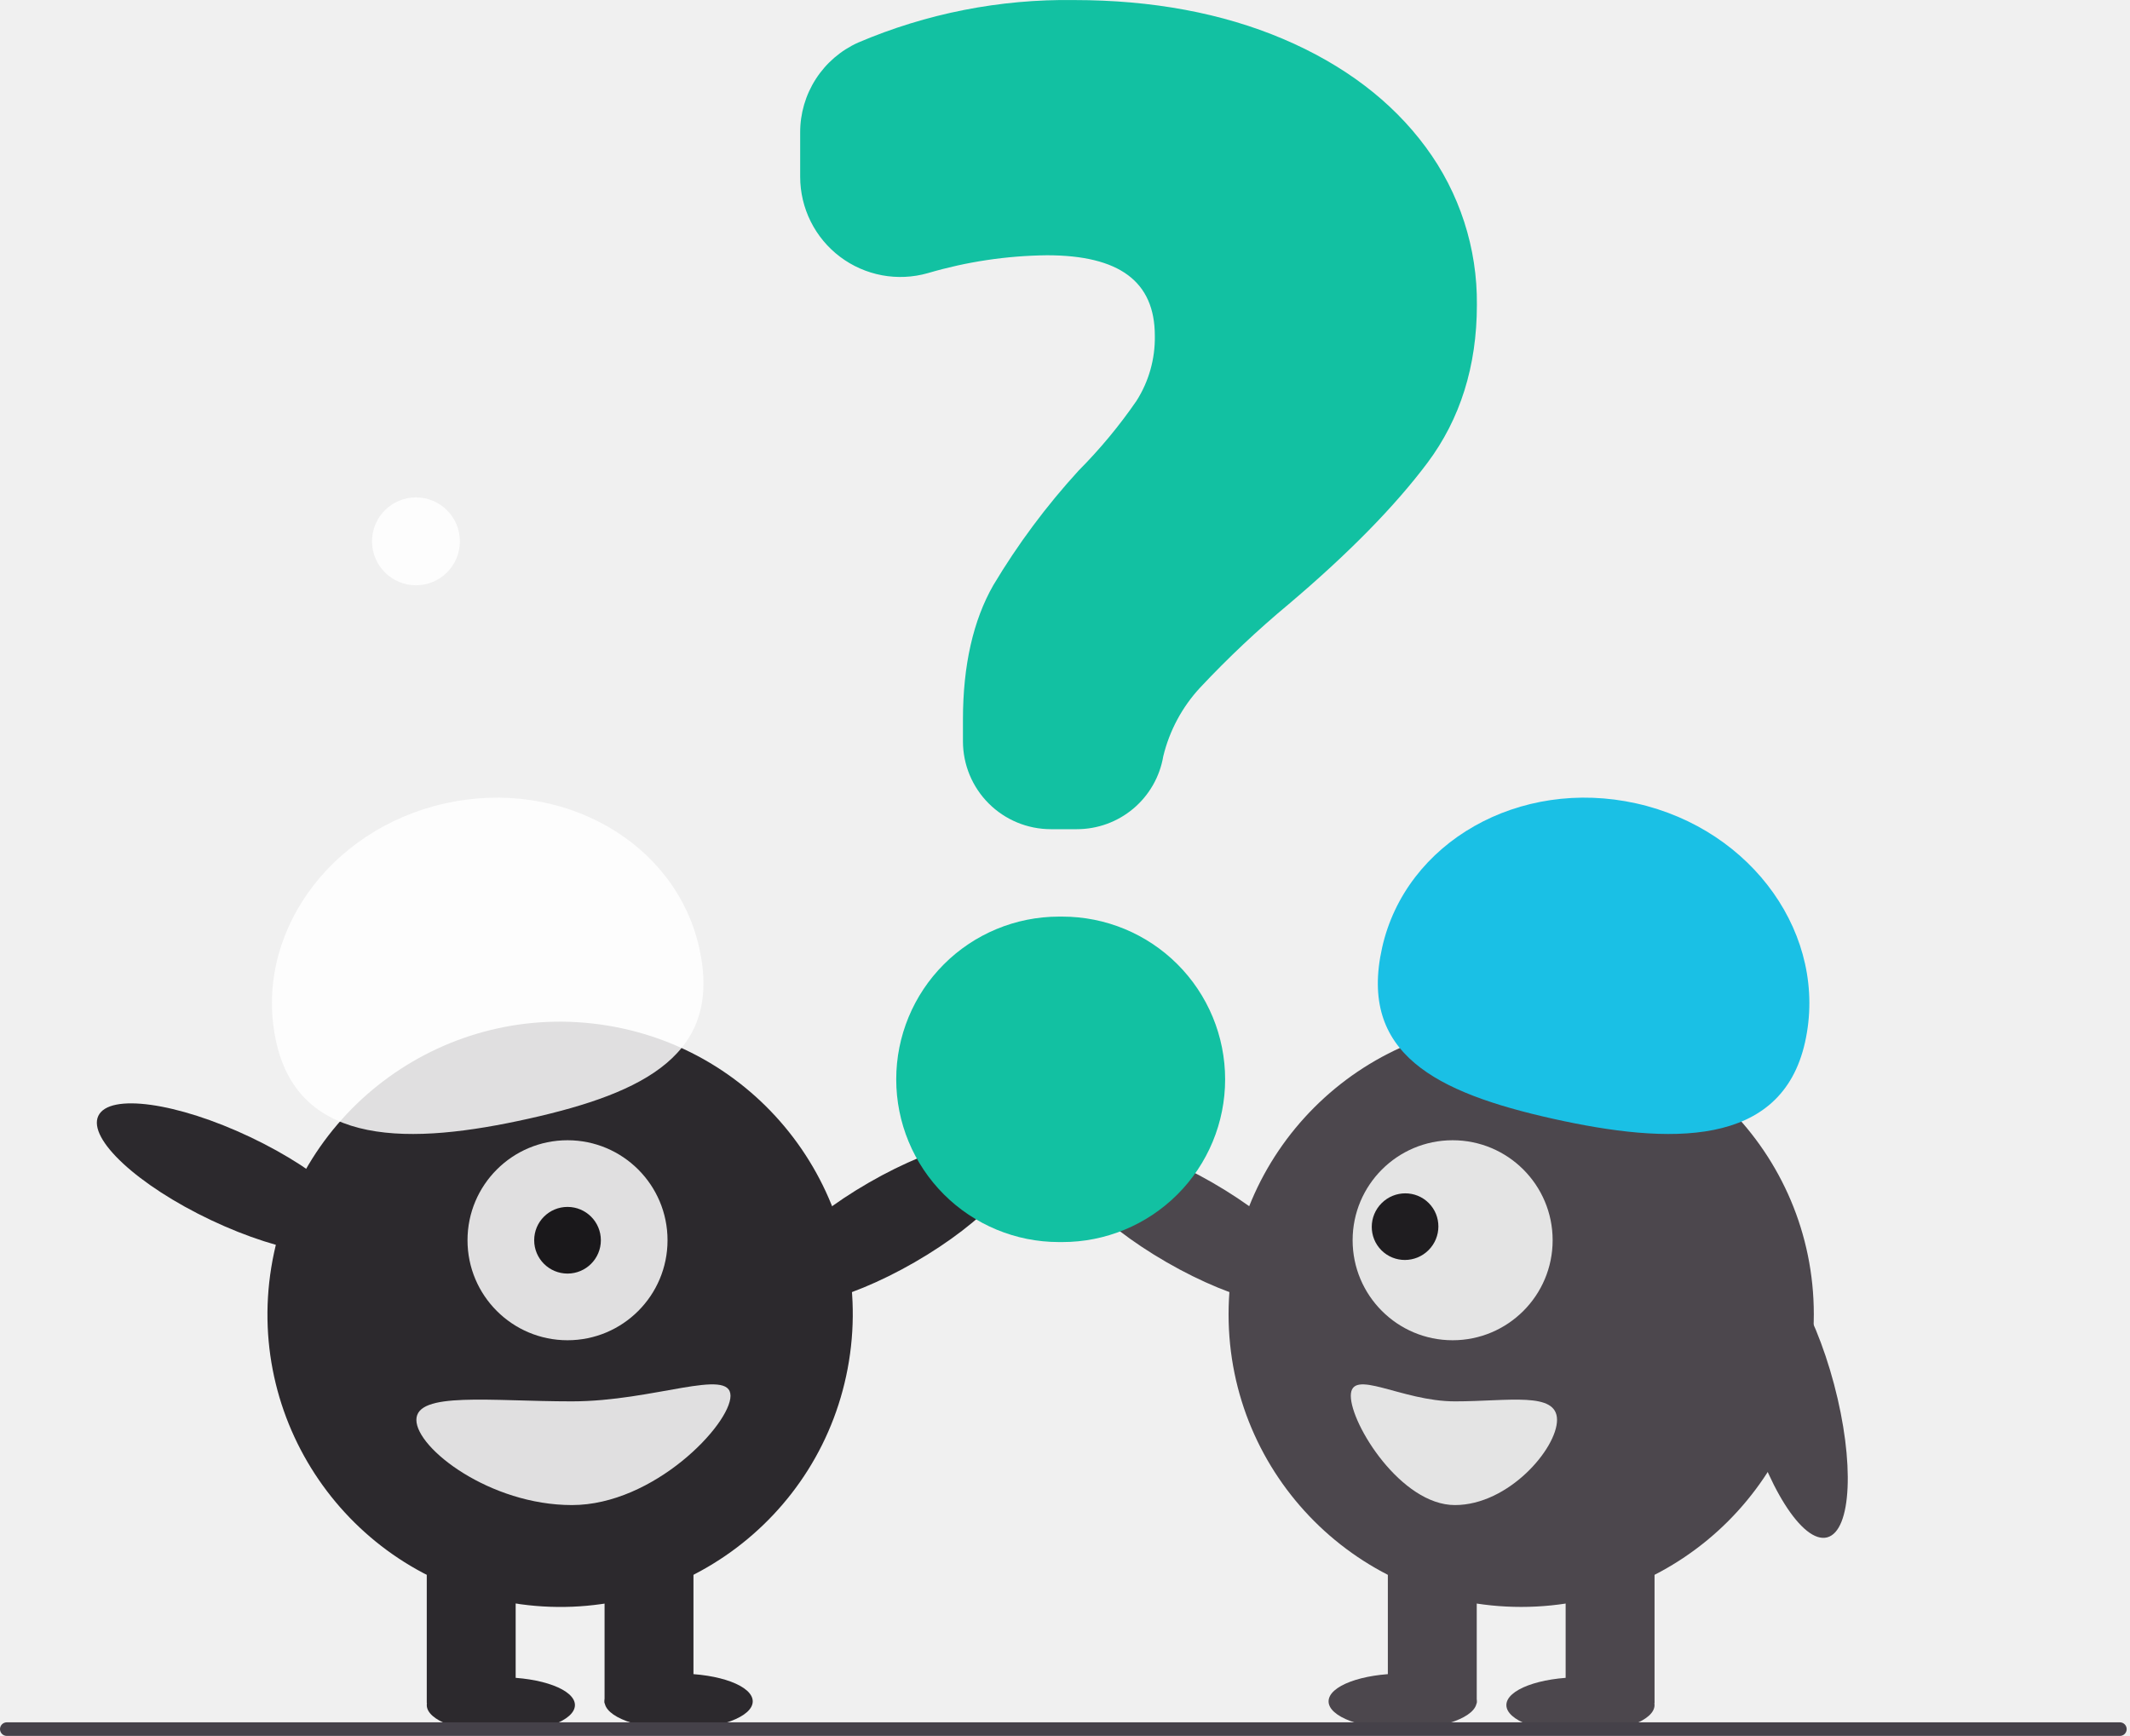
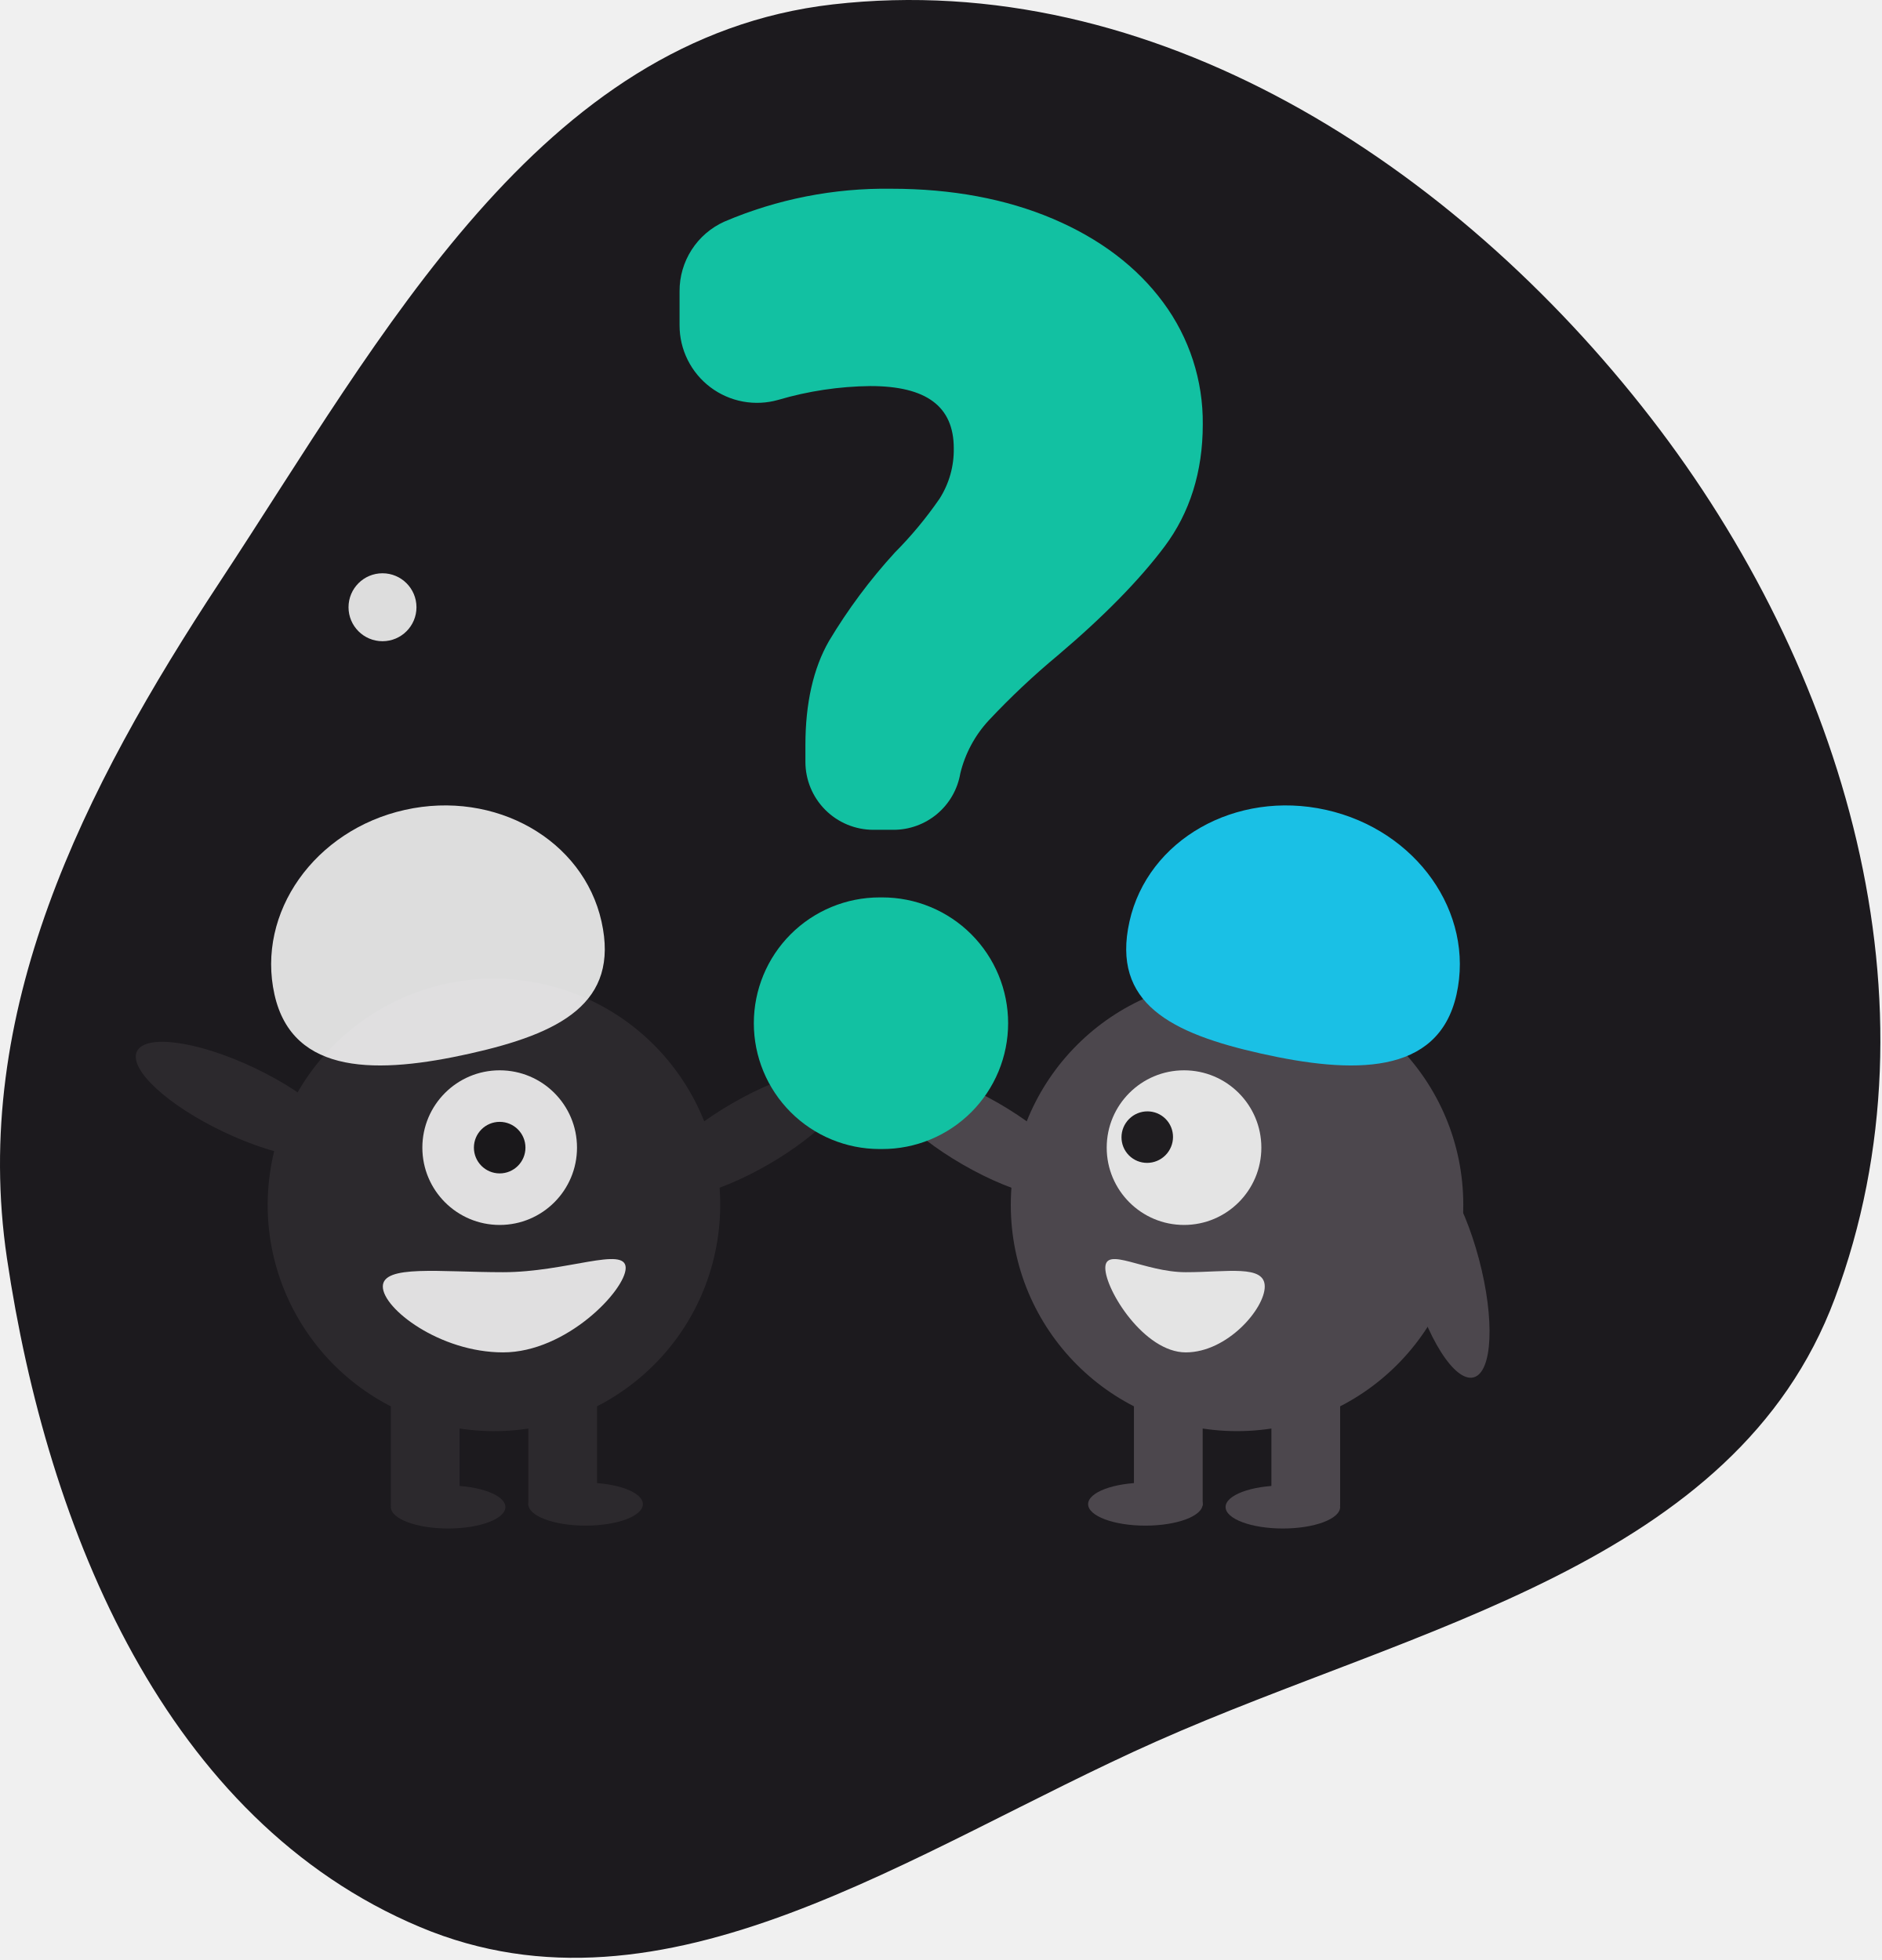
- <svg xmlns="http://www.w3.org/2000/svg" width="541" height="441" viewBox="0 0 541 441" fill="none">
-   <path d="M127.211 440.222C137.603 440.222 146.027 437.062 146.027 433.165C146.027 429.267 137.603 426.108 127.211 426.108C116.819 426.108 108.395 429.267 108.395 433.165C108.395 437.062 116.819 440.222 127.211 440.222Z" fill="#2C292D" />
-   <path d="M172.37 439.281C182.761 439.281 191.186 436.121 191.186 432.224C191.186 428.326 182.761 425.167 172.37 425.167C161.978 425.167 153.554 428.326 153.554 432.224C153.554 436.121 161.978 439.281 172.37 439.281Z" fill="#2C292D" />
-   <path d="M232.319 320.667C250.099 310.415 261.905 297.579 258.687 291.997C255.469 286.414 238.446 290.199 220.666 300.45C202.885 310.702 191.079 323.538 194.297 329.121C197.515 334.704 214.538 330.919 232.319 320.667Z" fill="#2C292D" />
-   <path d="M215.627 345.804C222.202 305.281 194.687 267.1 154.169 260.524C113.652 253.948 75.476 281.468 68.901 321.991C62.326 362.513 89.841 400.695 130.359 407.27C170.876 413.846 209.052 386.327 215.627 345.804Z" fill="#2C292D" />
-   <path d="M130.974 392.234H108.395V432.694H130.974V392.234Z" fill="#2C292D" />
-   <path d="M176.133 392.234H153.554V432.694H176.133V392.234Z" fill="#2C292D" />
-   <path d="M144.146 340.484C158.175 340.484 169.547 329.11 169.547 315.079C169.547 301.048 158.175 289.674 144.146 289.674C130.117 289.674 118.744 301.048 118.744 315.079C118.744 329.11 130.117 340.484 144.146 340.484Z" fill="white" fill-opacity="0.85" />
-   <path d="M144.145 323.547C148.822 323.547 152.613 319.756 152.613 315.079C152.613 310.402 148.822 306.611 144.145 306.611C139.469 306.611 135.678 310.402 135.678 315.079C135.678 319.756 139.469 323.547 144.145 323.547Z" fill="#1A181B" />
-   <path d="M70.168 264.77C64.167 237.89 83.35 210.729 113.016 204.104C142.681 197.479 171.595 213.899 177.596 240.779C183.597 267.659 163.937 277.572 134.271 284.197C104.606 290.822 76.169 291.65 70.168 264.77Z" fill="white" fill-opacity="0.85" />
-   <path d="M92.128 315.333C94.889 309.511 82.095 297.661 63.551 288.864C45.007 280.068 27.736 277.657 24.975 283.48C22.214 289.302 35.009 301.152 53.552 309.949C72.096 318.745 89.367 321.156 92.128 315.333Z" fill="#2C292D" />
-   <path d="M105.756 360.714C105.756 367.989 124.486 382.355 145.27 382.355C166.053 382.355 185.54 361.873 185.54 354.598C185.54 347.322 166.053 356.009 145.27 356.009C124.486 356.009 105.756 353.438 105.756 360.714Z" fill="white" fill-opacity="0.85" />
-   <path d="M401.421 440.222C411.813 440.222 420.237 437.062 420.237 433.165C420.237 429.267 411.813 426.108 401.421 426.108C391.03 426.108 382.605 429.267 382.605 433.165C382.605 437.062 391.03 440.222 401.421 440.222Z" fill="#4C474D" />
-   <path d="M356.263 439.281C366.655 439.281 375.079 436.121 375.079 432.224C375.079 428.326 366.655 425.167 356.263 425.167C345.871 425.167 337.447 428.326 337.447 432.224C337.447 436.121 345.871 439.281 356.263 439.281Z" fill="#4C474D" />
-   <path d="M334.336 329.121C337.554 323.538 325.748 310.702 307.967 300.45C290.187 290.199 273.164 286.414 269.946 291.996C266.728 297.579 278.534 310.415 296.315 320.667C314.095 330.919 331.118 334.704 334.336 329.121Z" fill="#4C474D" />
-   <path d="M386.369 408.23C427.416 408.23 460.692 374.95 460.692 333.897C460.692 292.844 427.416 259.564 386.369 259.564C345.321 259.564 312.046 292.844 312.046 333.897C312.046 374.95 345.321 408.23 386.369 408.23Z" fill="#4C474D" />
-   <path d="M420.238 392.234H397.659V432.694H420.238V392.234Z" fill="#4C474D" />
-   <path d="M375.079 392.234H352.5V432.694H375.079V392.234Z" fill="#4C474D" />
-   <path d="M368.955 340.484C382.984 340.484 394.357 329.11 394.357 315.079C394.357 301.048 382.984 289.674 368.955 289.674C354.926 289.674 343.554 301.048 343.554 315.079C343.554 329.11 354.926 340.484 368.955 340.484Z" fill="white" fill-opacity="0.85" />
-   <path d="M362.835 317.592C366.153 314.277 366.174 308.919 362.883 305.624C359.592 302.329 354.234 302.346 350.916 305.661C347.599 308.976 347.577 314.335 350.869 317.629C354.16 320.924 359.518 320.908 362.835 317.592Z" fill="#1F1D20" />
-   <path d="M394.361 284.197C364.696 277.572 345.035 267.659 351.037 240.779C357.038 213.899 385.951 197.479 415.617 204.104C445.282 210.729 464.465 237.89 458.464 264.77C452.463 291.65 424.026 290.822 394.361 284.197Z" fill="#1AC0E5" />
-   <path d="M464.089 390.559C470.316 388.904 471.093 371.481 465.825 351.643C460.556 331.804 451.237 317.062 445.01 318.717C438.783 320.371 438.006 337.794 443.274 357.633C448.543 377.471 457.862 392.213 464.089 390.559Z" fill="#4C474D" />
-   <path d="M369.531 356.01C355.886 356.01 343.092 347.324 343.092 354.599C343.092 361.874 355.886 382.356 369.531 382.356C383.176 382.356 395.472 367.99 395.472 360.715C395.472 353.44 383.176 356.01 369.531 356.01Z" fill="white" fill-opacity="0.85" />
-   <path d="M273.481 210.651H266.88C260.968 210.644 255.299 208.292 251.118 204.11C246.937 199.929 244.586 194.26 244.579 188.346V182.804C244.579 169.077 247.179 157.584 252.308 148.643C258.524 138.243 265.776 128.498 273.953 119.558C279.381 114.098 284.307 108.16 288.669 101.817C291.8 96.888 293.416 91.15 293.317 85.312C293.317 71.542 284.348 64.848 265.894 64.848C255.658 64.964 245.487 66.491 235.668 69.386C231.881 70.467 227.895 70.654 224.024 69.933C220.152 69.212 216.501 67.602 213.358 65.23C210.214 62.858 207.664 59.788 205.908 56.263C204.151 52.738 203.237 48.853 203.237 44.914V33.696C203.215 28.866 204.595 24.134 207.208 20.073C209.822 16.012 213.557 12.796 217.961 10.816C235.303 3.414 254.005 -0.266 272.857 0.015C292.607 0.015 310.436 3.333 325.849 9.875C341.291 16.433 353.491 25.679 362.109 37.359C370.702 48.956 375.269 63.044 375.115 77.478C375.115 92.977 370.884 106.476 362.54 117.601C354.287 128.612 342.456 140.667 327.376 153.432C319.431 160.041 311.902 167.135 304.832 174.673C300.266 179.592 297.039 185.601 295.459 192.125C294.58 197.314 291.888 202.024 287.864 205.416C283.84 208.808 278.743 210.662 273.481 210.651Z" fill="#12C1A2" />
-   <path d="M269.81 315.54H268.94C257.982 315.533 247.476 311.175 239.73 303.423C231.984 295.671 227.633 285.16 227.633 274.201C227.633 263.242 231.984 252.731 239.73 244.98C247.476 237.228 257.982 232.869 268.94 232.862H269.81C275.241 232.859 280.618 233.925 285.636 236.001C290.654 238.077 295.214 241.122 299.055 244.961C302.896 248.8 305.943 253.358 308.022 258.375C310.101 263.393 311.171 268.77 311.171 274.201C311.171 279.632 310.101 285.01 308.022 290.027C305.943 295.044 302.896 299.603 299.055 303.442C295.214 307.281 290.654 310.325 285.636 312.401C280.618 314.477 275.241 315.544 269.81 315.54Z" fill="#12C1A2" />
-   <path d="M538.43 441H1.726C1.268 441 0.829 440.818 0.505 440.494C0.182 440.171 0 439.732 0 439.274C0 438.816 0.182 438.377 0.505 438.054C0.829 437.73 1.268 437.548 1.726 437.548H538.43C538.888 437.548 539.326 437.73 539.65 438.054C539.974 438.377 540.156 438.816 540.156 439.274C540.156 439.732 539.974 440.171 539.65 440.494C539.326 440.818 538.888 441 538.43 441Z" fill="#454149" />
-   <path d="M105.65 148.685C111.813 148.685 116.81 143.687 116.81 137.523C116.81 131.359 111.813 126.361 105.65 126.361C99.486 126.361 94.49 131.359 94.49 137.523C94.49 143.687 99.486 148.685 105.65 148.685Z" fill="white" fill-opacity="0.85" />
+ <svg xmlns="http://www.w3.org/2000/svg" width="618" height="644" viewBox="0 0 618 644" fill="none">
+   <path fill-rule="evenodd" clip-rule="evenodd" d="M273.626 1.442C378.525 -10.55 477.676 53.794 542.298 137.291C605.75 219.277 638.997 329.546 602.725 426.665C570.068 514.105 465.172 534.277 379.876 572.181C299.932 607.707 218.647 667.079 137.999 633.182C54.51 598.092 15.594 503.061 2.289 413.481C-9.728 332.576 27.338 259.328 72.323 191.017C125.657 110.026 177.279 12.456 273.626 1.442Z" fill="#1C1A1E" />
+   <path d="M147.21 502.222C157.602 502.222 166.026 499.062 166.026 495.165C166.026 491.267 157.602 488.108 147.21 488.108C136.819 488.108 128.395 491.267 128.395 495.165C128.395 499.062 136.819 502.222 147.21 502.222Z" fill="#2C292D" />
+   <path d="M192.37 501.281C202.761 501.281 211.186 498.121 211.186 494.224C211.186 490.326 202.761 487.167 192.37 487.167C181.978 487.167 173.554 490.326 173.554 494.224C173.554 498.121 181.978 501.281 192.37 501.281Z" fill="#2C292D" />
+   <path d="M252.319 382.667C270.099 372.415 281.905 359.579 278.687 353.997C275.469 348.414 258.446 352.199 240.666 362.45C222.885 372.702 211.079 385.538 214.297 391.121C217.515 396.704 234.538 392.919 252.319 382.667Z" fill="#2C292D" />
+   <path d="M235.628 407.804C242.203 367.281 214.687 329.1 174.17 322.524C133.652 315.948 95.476 343.468 88.901 383.991C82.326 424.513 109.842 462.695 150.359 469.27C190.877 475.846 229.053 448.327 235.628 407.804Z" fill="#2C292D" />
+   <path d="M150.974 454.234H128.395V494.694H150.974V454.234Z" fill="#2C292D" />
+   <path d="M196.133 454.234H173.554V494.694H196.133V454.234Z" fill="#2C292D" />
+   <path d="M164.146 402.484C178.175 402.484 189.547 391.11 189.547 377.079C189.547 363.048 178.175 351.674 164.146 351.674C150.117 351.674 138.744 363.048 138.744 377.079C138.744 391.11 150.117 402.484 164.146 402.484Z" fill="white" fill-opacity="0.85" />
+   <path d="M164.145 385.547C168.821 385.547 172.612 381.756 172.612 377.079C172.612 372.402 168.821 368.61 164.145 368.61C159.469 368.61 155.678 372.402 155.678 377.079C155.678 381.756 159.469 385.547 164.145 385.547Z" fill="#1A181B" />
+   <path d="M90.168 326.77C84.167 299.89 103.35 272.729 133.016 266.104C162.681 259.479 191.595 275.899 197.596 302.779C203.597 329.659 183.937 339.572 154.271 346.197C124.606 352.822 96.169 353.65 90.168 326.77Z" fill="white" fill-opacity="0.85" />
+   <path d="M112.128 377.333C114.889 371.511 102.094 359.661 83.55 350.864C65.007 342.068 47.736 339.657 44.975 345.48C42.214 351.302 55.008 363.152 73.552 371.949C92.096 380.745 109.367 383.156 112.128 377.333Z" fill="#2C292D" />
+   <path d="M125.756 422.714C125.756 429.989 144.486 444.355 165.269 444.355C186.053 444.355 205.54 423.873 205.54 416.598C205.54 409.323 186.053 418.009 165.269 418.009C144.486 418.009 125.756 415.438 125.756 422.714Z" fill="white" fill-opacity="0.85" />
+   <path d="M421.421 502.222C431.813 502.222 440.237 499.062 440.237 495.165C440.237 491.267 431.813 488.108 421.421 488.108C411.03 488.108 402.605 491.267 402.605 495.165C402.605 499.062 411.03 502.222 421.421 502.222Z" fill="#4C474D" />
+   <path d="M376.263 501.281C386.655 501.281 395.079 498.121 395.079 494.224C395.079 490.326 386.655 487.167 376.263 487.167C365.871 487.167 357.447 490.326 357.447 494.224C357.447 498.121 365.871 501.281 376.263 501.281Z" fill="#4C474D" />
+   <path d="M354.335 391.121C357.553 385.538 345.748 372.702 327.967 362.45C310.186 352.199 293.163 348.414 289.946 353.996C286.728 359.579 298.533 372.415 316.314 382.667C334.095 392.919 351.118 396.704 354.335 391.121Z" fill="#4C474D" />
+   <path d="M406.369 470.23C447.416 470.23 480.692 436.95 480.692 395.897C480.692 354.844 447.416 321.564 406.369 321.564C365.321 321.564 332.046 354.844 332.046 395.897C332.046 436.95 365.321 470.23 406.369 470.23Z" fill="#4C474D" />
+   <path d="M440.237 454.234H417.658V494.694H440.237V454.234Z" fill="#4C474D" />
+   <path d="M395.079 454.234H372.5V494.694H395.079V454.234Z" fill="#4C474D" />
+   <path d="M388.955 402.484C402.984 402.484 414.357 391.11 414.357 377.079C414.357 363.048 402.984 351.674 388.955 351.674C374.926 351.674 363.554 363.048 363.554 377.079C363.554 391.11 374.926 402.484 388.955 402.484Z" fill="white" fill-opacity="0.85" />
+   <path d="M382.835 379.592C386.153 376.277 386.174 370.919 382.883 367.624C379.592 364.329 374.234 364.346 370.916 367.661C367.599 370.976 367.577 376.334 370.869 379.629C374.16 382.924 379.518 382.908 382.835 379.592Z" fill="#1F1D20" />
+   <path d="M414.36 346.197C384.695 339.572 365.035 329.659 371.036 302.779C377.037 275.899 405.951 259.479 435.616 266.104C465.281 272.729 484.465 299.89 478.464 326.77C472.462 353.65 444.026 352.822 414.36 346.197Z" fill="#1AC0E5" />
+   <path d="M484.089 452.559C490.317 450.904 491.094 433.481 485.825 413.643C480.557 393.804 471.238 379.062 465.011 380.717C458.783 382.371 458.006 399.794 463.275 419.633C468.543 439.471 477.862 454.213 484.089 452.559Z" fill="#4C474D" />
+   <path d="M389.531 418.01C375.886 418.01 363.093 409.324 363.093 416.599C363.093 423.874 375.886 444.356 389.531 444.356C403.176 444.356 415.473 429.99 415.473 422.715C415.473 415.44 403.176 418.01 389.531 418.01Z" fill="white" fill-opacity="0.85" />
+   <path d="M293.48 272.651H286.88C280.967 272.644 275.299 270.292 271.118 266.11C266.937 261.929 264.585 256.26 264.578 250.346V244.804C264.578 231.077 267.179 219.584 272.308 210.643C278.524 200.243 285.775 190.498 293.952 181.558C299.381 176.098 304.306 170.16 308.669 163.817C311.799 158.888 313.415 153.15 313.317 147.312C313.317 133.542 304.347 126.848 285.894 126.848C275.658 126.964 265.487 128.491 255.667 131.386C251.881 132.467 247.895 132.654 244.023 131.933C240.152 131.212 236.501 129.602 233.357 127.23C230.213 124.858 227.663 121.788 225.907 118.263C224.151 114.738 223.237 110.853 223.237 106.915V95.696C223.215 90.866 224.594 86.134 227.208 82.073C229.821 78.012 233.557 74.796 237.961 72.816C255.302 65.414 274.004 61.734 292.857 62.015C312.607 62.015 330.435 65.333 345.849 71.875C361.29 78.433 373.49 87.679 382.109 99.359C390.701 110.956 395.269 125.045 395.114 139.478C395.114 154.977 390.883 168.476 382.539 179.601C374.286 190.612 362.456 202.667 347.376 215.432C339.43 222.041 331.901 229.135 324.832 236.673C320.265 241.592 317.038 247.601 315.459 254.125C314.579 259.314 311.888 264.024 307.864 267.416C303.839 270.808 298.743 272.662 293.48 272.651Z" fill="#12C1A2" />
+   <path d="M289.811 377.54H288.94C277.983 377.533 267.476 373.175 259.731 365.423C251.985 357.671 247.634 347.16 247.634 336.201C247.634 325.242 251.985 314.731 259.731 306.98C267.476 299.228 277.983 294.869 288.94 294.862H289.811C295.241 294.859 300.619 295.925 305.637 298.001C310.655 300.077 315.214 303.122 319.055 306.961C322.896 310.8 325.943 315.358 328.022 320.375C330.101 325.393 331.171 330.77 331.171 336.201C331.171 341.632 330.101 347.01 328.022 352.027C325.943 357.044 322.896 361.603 319.055 365.442C315.214 369.281 310.655 372.325 305.637 374.401C300.619 376.477 295.241 377.544 289.811 377.54Z" fill="#12C1A2" />
+   <path d="M125.65 210.685C131.814 210.685 136.811 205.687 136.811 199.523C136.811 193.359 131.814 188.361 125.65 188.361C119.487 188.361 114.49 193.359 114.49 199.523C114.49 205.687 119.487 210.685 125.65 210.685Z" fill="white" fill-opacity="0.85" />
</svg>
